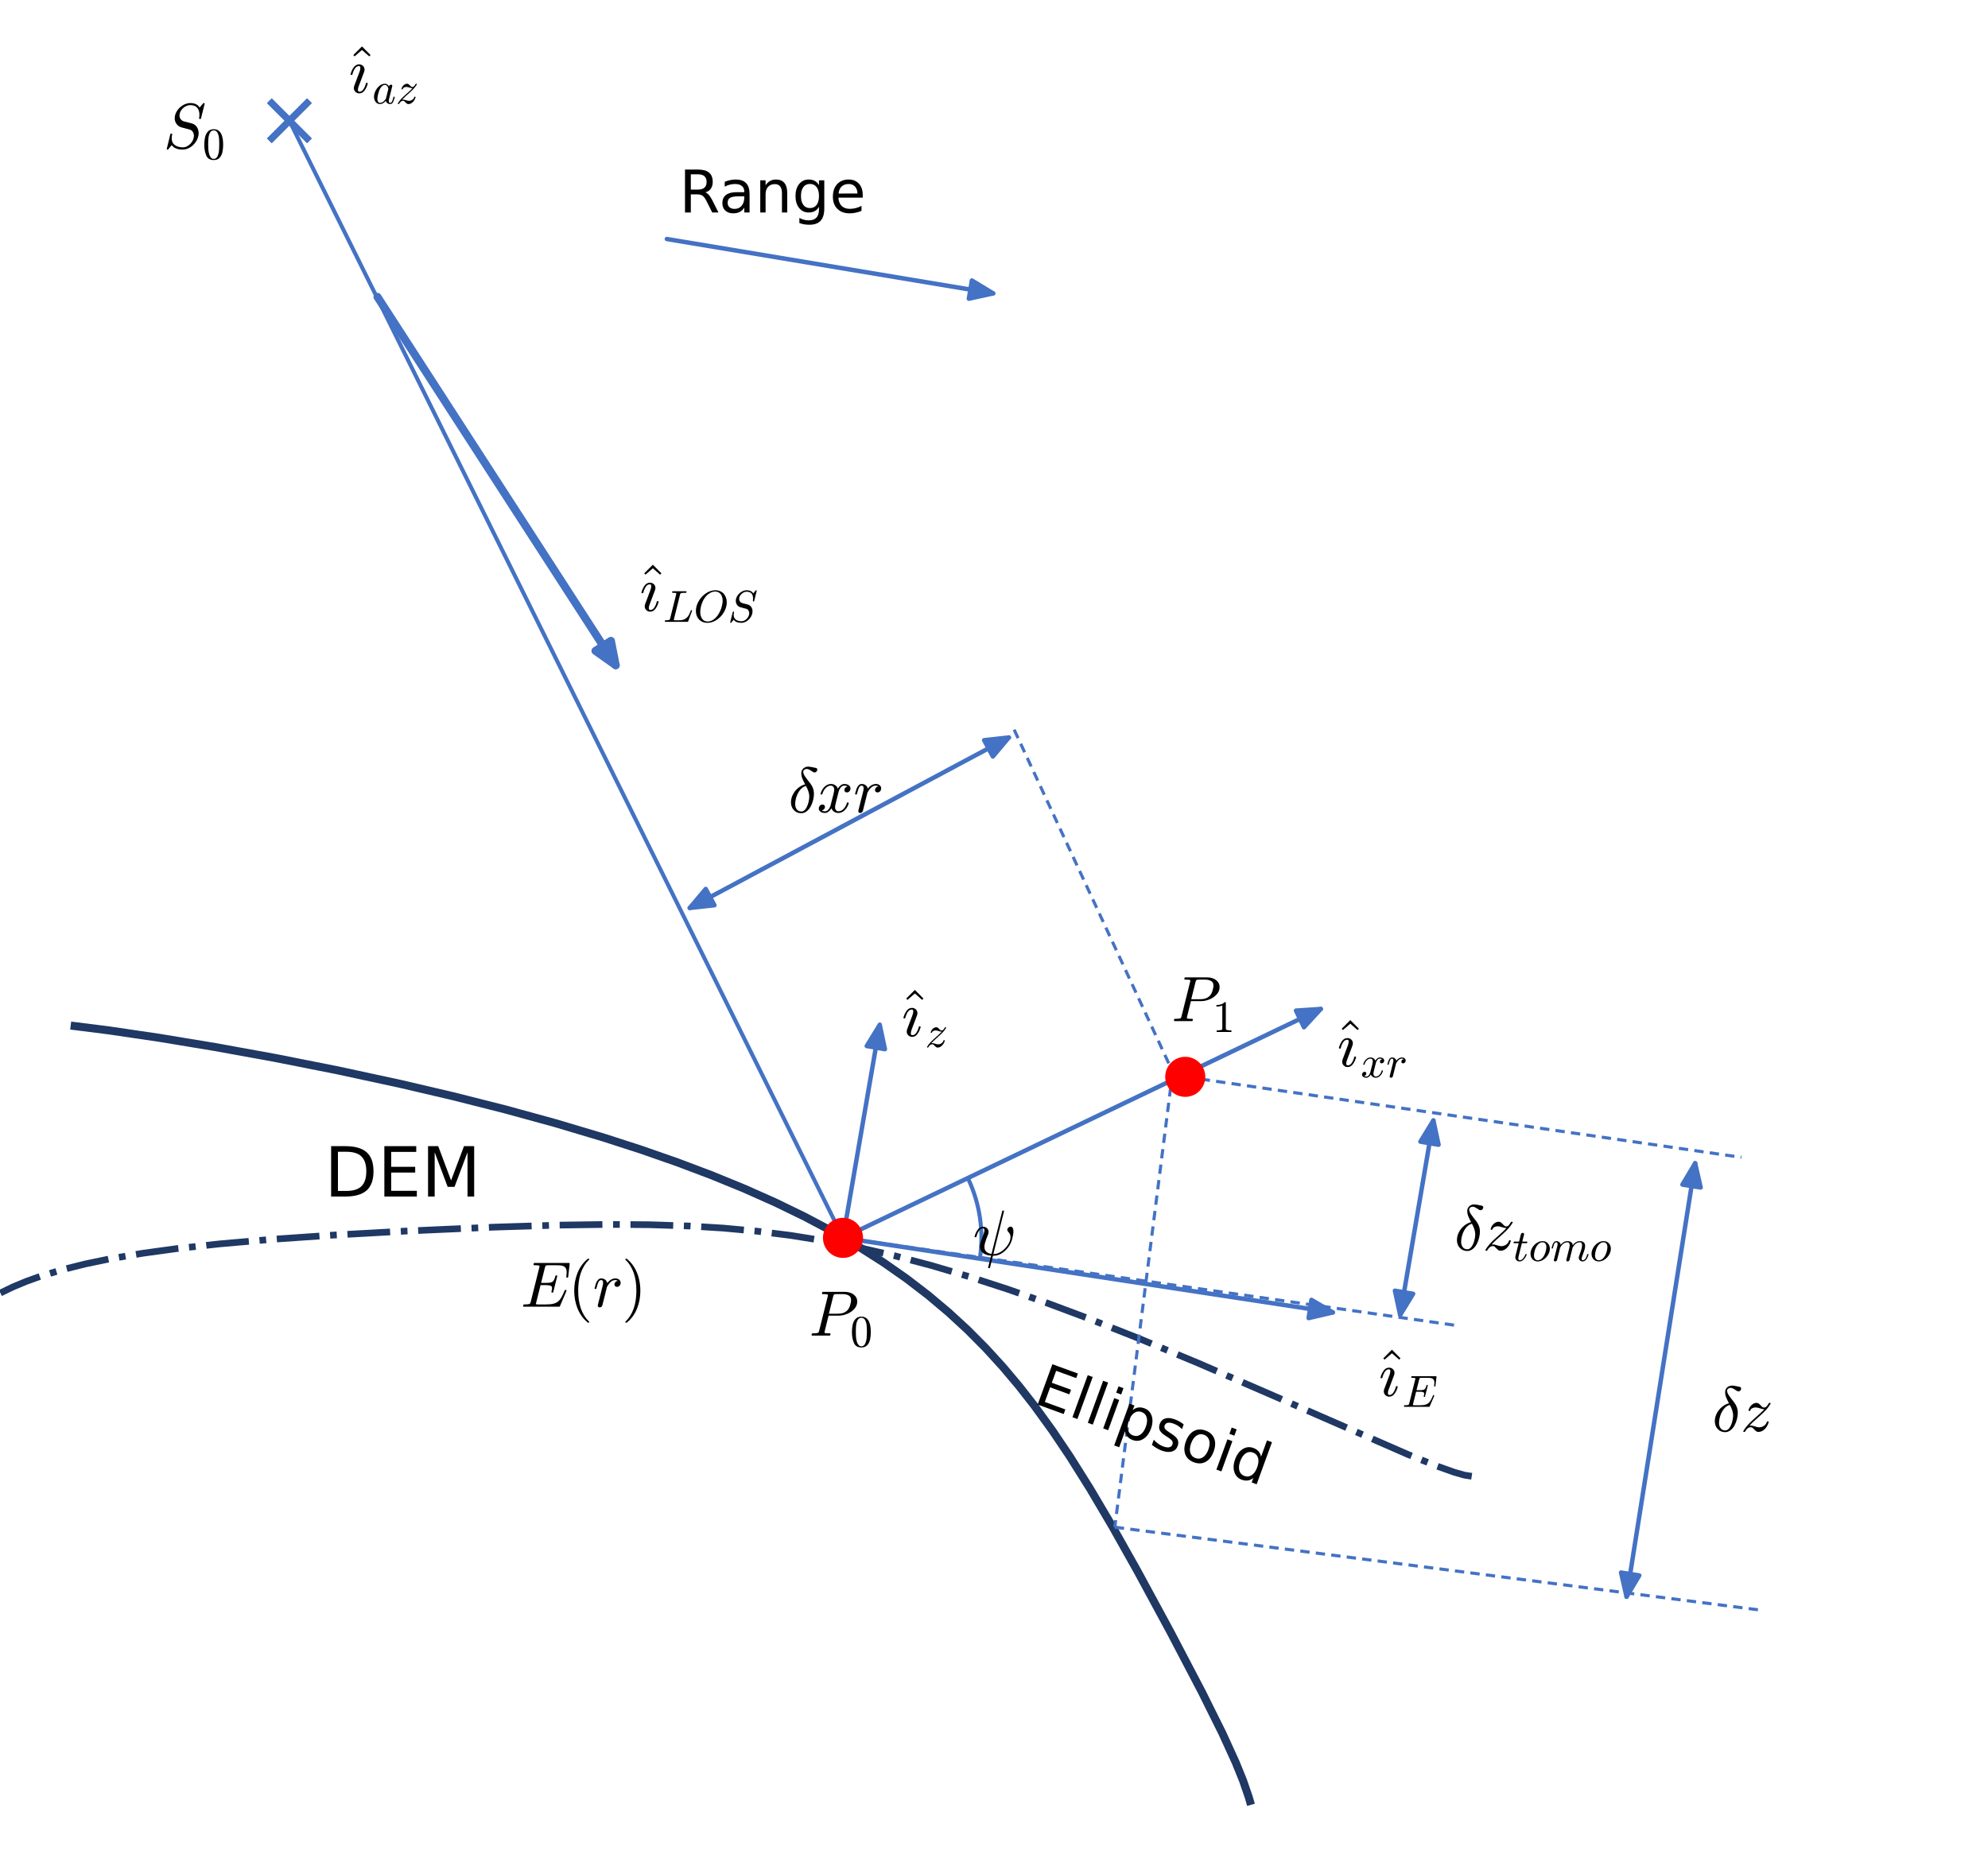
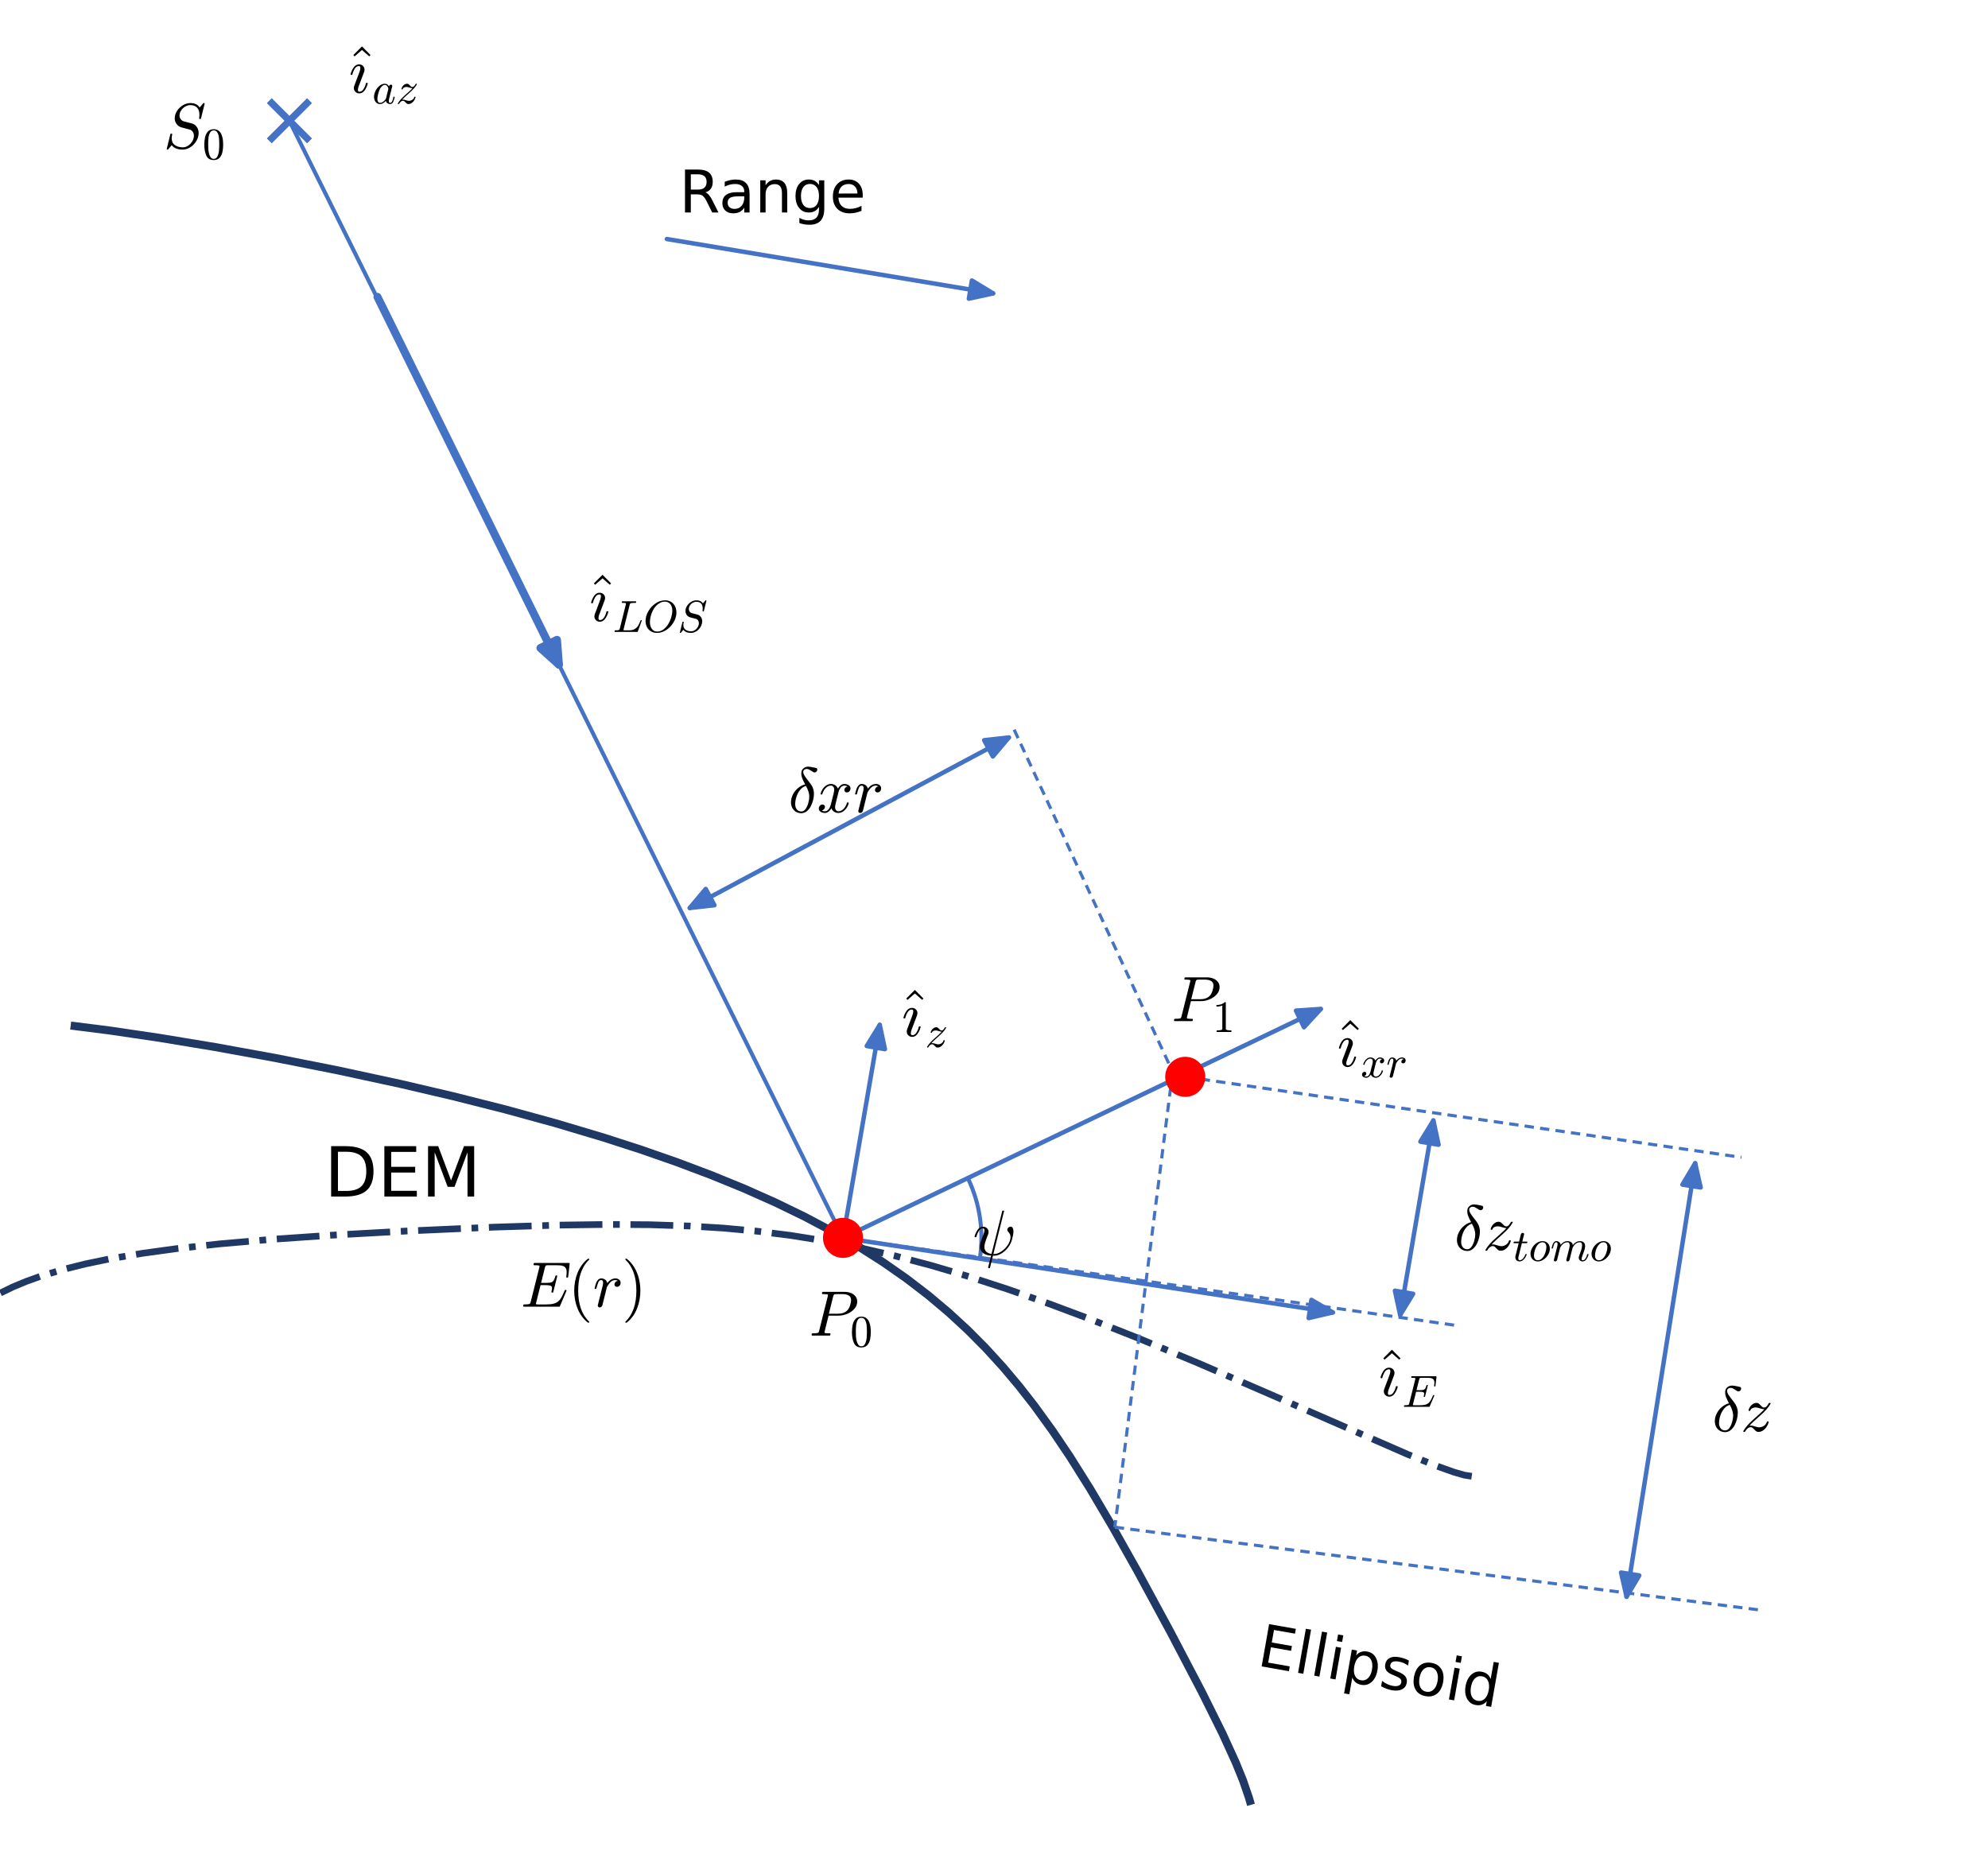
<svg xmlns="http://www.w3.org/2000/svg" xmlns:xlink="http://www.w3.org/1999/xlink" width="446.4pt" height="418.147pt" viewBox="0 0 446.4 418.147" version="1.1">
  <defs>
    <style type="text/css">*{stroke-linejoin: round; stroke-linecap: butt}</style>
  </defs>
  <g id="figure_1">
    <g id="patch_1">
      <path d="M 0 418.147  L 446.4 418.147  L 446.4 0  L 0 0  L 0 418.147  z " style="fill: none" />
    </g>
    <g id="axes_1">
      <g id="patch_2">
        <path d="M 217.417 264.778  C 218.722 267.553 219.61 270.506 220.051 273.54  C 220.493 276.575 220.482 279.658 220.02 282.69  " clip-path="url(#p3ef56b2371)" style="fill: none; stroke: #4472c4; stroke-width: 0.9; stroke-linejoin: miter" />
      </g>
      <g id="line2d_1">
        <path d="M 16.762 230.443  L 24.607 231.436  L 35.749 233.08  L 48.284 235.153  L 61.754 237.601  L 75.764 240.378  L 89.976 243.448  L 101.77 246.209  L 113.373 249.143  L 124.672 252.241  L 135.576 255.496  L 143.966 258.211  L 152.031 261.025  L 159.748 263.936  L 167.105 266.947  L 174.092 270.057  L 180.707 273.269  L 186.954 276.584  L 192.838 280.004  L 198.371 283.53  L 203.568 287.166  L 208.446 290.911  L 213.026 294.768  L 217.33 298.736  L 221.381 302.816  L 225.204 307.007  L 228.825 311.307  L 232.268 315.713  L 236.361 321.364  L 240.262 327.166  L 244.747 334.305  L 249.788 342.841  L 255.379 352.785  L 262.838 366.558  L 269.895 380.038  L 274.51 389.327  L 277.473 395.824  L 279.109 399.856  L 280.396 403.598  L 280.654 404.483  L 280.654 404.483  " clip-path="url(#p3ef56b2371)" style="fill: none; stroke: #1f3864; stroke-width: 1.8; stroke-linecap: square" />
      </g>
      <g id="line2d_2">
        <path d="M 0.091 290.397  L 2.889 289.039  L 5.862 287.802  L 8.99 286.676  L 13.936 285.175  L 19.139 283.874  L 24.55 282.749  L 32.011 281.479  L 39.667 280.428  L 49.385 279.357  L 61.091 278.339  L 74.584 277.407  L 91.374 276.472  L 110.757 275.611  L 125.654 275.147  L 136.723 274.995  L 145.936 275.062  L 154.983 275.36  L 162.46 275.823  L 169.939 276.511  L 177.474 277.453  L 185.117 278.674  L 192.916 280.198  L 200.911 282.041  L 209.134 284.214  L 217.606 286.723  L 226.335 289.562  L 235.314 292.717  L 244.519 296.163  L 255.801 300.631  L 269.139 306.182  L 286.134 313.547  L 316.131 326.651  L 322.44 329.188  L 326.487 330.632  L 328.823 331.3  L 330.471 331.554  L 330.471 331.554  " clip-path="url(#p3ef56b2371)" style="fill: none; stroke-dasharray: 9.6,2.4,1.5,2.4; stroke-dashoffset: 0; stroke: #1f3864; stroke-width: 1.5" />
      </g>
      <g id="line2d_3">
        <path d="M 64.982 27.123  L 189.296 278.011  " clip-path="url(#p3ef56b2371)" style="fill: none; stroke: #4472c4; stroke-width: 0.9; stroke-linecap: square" />
      </g>
      <g id="line2d_4">
        <path d="M 64.982 27.123  L 64.982 27.123  " clip-path="url(#p3ef56b2371)" style="fill: none; stroke: #4472c4; stroke-width: 1.5; stroke-linecap: square" />
        <defs>
          <path id="mf717cde53f" d="M -4.5 4.5  L 4.5 -4.5  M -4.5 -4.5  L 4.5 4.5  " style="stroke: #4472c4; stroke-width: 1.5" />
        </defs>
        <g clip-path="url(#p3ef56b2371)">
          <use xlink:href="#mf717cde53f" x="64.982" y="27.123" style="fill: #4472c4; stroke: #4472c4; stroke-width: 1.5" />
          <use xlink:href="#mf717cde53f" x="64.982" y="27.123" style="fill: #4472c4; stroke: #4472c4; stroke-width: 1.5" />
        </g>
      </g>
      <g id="line2d_5">
        <path d="M 227.721 163.868  L 263.319 240.717  " clip-path="url(#p3ef56b2371)" style="fill: none; stroke-dasharray: 2.1,1.4; stroke-dashoffset: 0; stroke: #4472c4; stroke-width: 0.7" />
      </g>
      <g id="line2d_6">
        <path d="M 263.319 240.717  L 250.323 342.993  " clip-path="url(#p3ef56b2371)" style="fill: none; stroke-dasharray: 2.1,1.4; stroke-dashoffset: 0; stroke: #4472c4; stroke-width: 0.7" />
      </g>
      <g id="line2d_7">
        <path d="M 266.145 241.847  L 391.024 259.929  " clip-path="url(#p3ef56b2371)" style="fill: none; stroke-dasharray: 2.1,1.4; stroke-dashoffset: 0; stroke: #4472c4; stroke-width: 0.7" />
      </g>
      <g id="line2d_8">
        <path d="M 189.296 278.011  L 327.737 297.788  " clip-path="url(#p3ef56b2371)" style="fill: none; stroke-dasharray: 2.1,1.4; stroke-dashoffset: 0; stroke: #4472c4; stroke-width: 0.7" />
      </g>
      <g id="line2d_9">
        <path d="M 250.323 342.993  L 395.544 361.641  " clip-path="url(#p3ef56b2371)" style="fill: none; stroke-dasharray: 2.1,1.4; stroke-dashoffset: 0; stroke: #4472c4; stroke-width: 0.7" />
      </g>
      <g id="patch_3">
-         <path d="M 84.759 66.677  Q 112.165 109.057 138.255 149.402  " style="fill: none; stroke: #4472c4; stroke-width: 1.8; stroke-linecap: round" />
-         <path d="M 137.183 143.932  L 138.255 149.402  L 133.706 146.181  z " style="fill: #4472c4; stroke: #4472c4; stroke-width: 1.8; stroke-linecap: round" />
+         <path d="M 84.759 66.677  Q 105.667 109.057 125.502 149.264  " style="fill: none; stroke: #4472c4; stroke-width: 1.8; stroke-linecap: round" />
+         <path d="M 125.069 143.707  L 125.502 149.264  L 121.356 145.539  z " style="fill: #4472c4; stroke: #4472c4; stroke-width: 1.8; stroke-linecap: round" />
      </g>
      <g id="patch_4">
        <path d="M 189.296 278.011  Q 193.534 253.431 197.543 230.177  " style="fill: none; stroke: #4472c4; stroke-linecap: round" />
        <path d="M 194.624 234.925  L 197.543 230.177  L 198.704 235.629  z " style="fill: #4472c4; stroke: #4472c4; stroke-linecap: round" />
      </g>
      <g id="patch_5">
        <path d="M 189.296 278.011  Q 243.542 252.018 296.574 226.607  " style="fill: none; stroke: #4472c4; stroke-linecap: round" />
        <path d="M 291.013 226.977  L 296.574 226.607  L 292.802 230.71  z " style="fill: #4472c4; stroke: #4472c4; stroke-linecap: round" />
      </g>
      <g id="patch_6">
        <path d="M 189.296 278.011  Q 244.955 286.487 299.283 294.76  " style="fill: none; stroke: #4472c4; stroke-linecap: round" />
        <path d="M 294.478 291.935  L 299.283 294.76  L 293.855 296.028  z " style="fill: #4472c4; stroke: #4472c4; stroke-linecap: round" />
      </g>
      <g id="patch_7">
        <path d="M 149.742 53.681  Q 187.036 59.897 223.002 65.891  " style="fill: none; stroke: #4472c4; stroke-linecap: round" />
        <path d="M 218.238 62.998  L 223.002 65.891  L 217.557 67.082  z " style="fill: #4472c4; stroke: #4472c4; stroke-linecap: round" />
      </g>
      <g id="patch_8">
        <path d="M 154.885 203.918  Q 190.709 184.776 226.533 165.633  " style="fill: none; stroke: #4472c4; stroke-linecap: round" />
        <path d="M 160.424 203.305  L 154.885 203.918  L 158.473 199.654  z " style="fill: #4472c4; stroke: #4472c4; stroke-linecap: round" />
        <path d="M 220.993 166.246  L 226.533 165.633  L 222.944 169.898  z " style="fill: #4472c4; stroke: #4472c4; stroke-linecap: round" />
      </g>
      <g id="patch_9">
        <path d="M 321.86 251.65  Q 318.131 273.491 314.402 295.331  " style="fill: none; stroke: #4472c4; stroke-linecap: round" />
        <path d="M 318.948 256.403  L 321.86 251.65  L 323.029 257.1  z " style="fill: #4472c4; stroke: #4472c4; stroke-linecap: round" />
        <path d="M 317.313 290.578  L 314.402 295.331  L 313.232 289.882  z " style="fill: #4472c4; stroke: #4472c4; stroke-linecap: round" />
      </g>
      <g id="patch_10">
        <path d="M 380.642 261.259  Q 372.942 309.937 365.241 358.616  " style="fill: none; stroke: #4472c4; stroke-linecap: round" />
        <path d="M 377.789 266.047  L 380.642 261.259  L 381.878 266.694  z " style="fill: #4472c4; stroke: #4472c4; stroke-linecap: round" />
        <path d="M 368.094 353.828  L 365.241 358.616  L 364.005 353.181  z " style="fill: #4472c4; stroke: #4472c4; stroke-linecap: round" />
      </g>
      <g id="text_1">
        <g transform="translate(36.67181 33.34989) scale(0.14375 -0.14375)">
          <defs>
            <path id="Cmmi10-53" d="M 391 -141  Q 372 -141 356 -119  Q 341 -97 341 -78  L 709 1416  Q 722 1453 763 1453  L 838 1453  Q 863 1453 877 1434  Q 891 1416 891 1388  Q 838 1169 838 997  Q 838 534 1156 309  Q 1475 84 1959 84  Q 2169 84 2372 187  Q 2575 291 2726 456  Q 2878 622 2968 826  Q 3059 1031 3059 1241  Q 3059 1466 2940 1642  Q 2822 1819 2613 1869  L 1831 2075  Q 1516 2159 1328 2414  Q 1141 2669 1141 2988  Q 1141 3372 1369 3728  Q 1597 4084 1964 4298  Q 2331 4513 2713 4513  Q 3006 4513 3251 4405  Q 3497 4297 3628 4063  L 3994 4494  Q 4031 4513 4038 4513  L 4078 4513  Q 4103 4513 4118 4491  Q 4134 4469 4134 4447  L 3763 2963  Q 3753 2919 3713 2919  L 3634 2919  Q 3578 2919 3578 2988  Q 3609 3191 3609 3341  Q 3609 3638 3507 3858  Q 3406 4078 3201 4192  Q 2997 4306 2694 4306  Q 2438 4306 2184 4159  Q 1931 4013 1775 3769  Q 1619 3525 1619 3263  Q 1619 3056 1739 2897  Q 1859 2738 2059 2681  L 2841 2478  Q 3053 2422 3211 2280  Q 3369 2138 3450 1942  Q 3531 1747 3531 1516  Q 3531 1213 3403 917  Q 3275 622 3045 378  Q 2816 134 2525 -3  Q 2234 -141 1931 -141  Q 1169 -141 838 306  L 481 -122  Q 444 -141 434 -141  L 391 -141  z " transform="scale(0.015625)" />
            <path id="Cmr10-30" d="M 1600 -141  Q 816 -141 533 504  Q 250 1150 250 2041  Q 250 2597 351 3087  Q 453 3578 754 3920  Q 1056 4263 1600 4263  Q 2022 4263 2290 4056  Q 2559 3850 2700 3523  Q 2841 3197 2892 2823  Q 2944 2450 2944 2041  Q 2944 1491 2842 1011  Q 2741 531 2444 195  Q 2147 -141 1600 -141  z M 1600 25  Q 1956 25 2131 390  Q 2306 756 2347 1200  Q 2388 1644 2388 2144  Q 2388 2625 2347 3031  Q 2306 3438 2132 3767  Q 1959 4097 1600 4097  Q 1238 4097 1063 3765  Q 888 3434 847 3029  Q 806 2625 806 2144  Q 806 1788 823 1472  Q 841 1156 916 820  Q 991 484 1158 254  Q 1325 25 1600 25  z " transform="scale(0.015625)" />
          </defs>
          <use xlink:href="#Cmmi10-53" transform="translate(0 0.484375)" />
          <use xlink:href="#Cmr10-30" transform="translate(61.2793 -16.52188) scale(0.7)" />
        </g>
      </g>
      <g id="text_2">
        <g transform="translate(78.33281 20.9185) scale(0.14375 -0.14375)">
          <defs>
            <path id="Cmr10-5e" d="M 863 3444  L 738 3578  L 1600 4441  L 2456 3578  L 2328 3444  L 1600 4084  L 863 3444  z " transform="scale(0.015625)" />
            <path id="Cmmi10-7b" d="M 500 459  Q 500 578 550 709  L 1069 2088  Q 1153 2322 1153 2472  Q 1153 2663 1013 2663  Q 759 2663 595 2402  Q 431 2141 353 1819  Q 341 1778 300 1778  L 225 1778  Q 172 1778 172 1838  L 172 1856  Q 275 2238 487 2533  Q 700 2828 1025 2828  Q 1253 2828 1411 2678  Q 1569 2528 1569 2297  Q 1569 2178 1516 2047  L 997 672  Q 909 459 909 288  Q 909 97 1056 97  Q 1306 97 1473 364  Q 1641 631 1709 941  Q 1722 978 1759 978  L 1838 978  Q 1863 978 1878 961  Q 1894 944 1894 922  Q 1894 916 1888 903  Q 1800 541 1583 234  Q 1366 -72 1044 -72  Q 819 -72 659 83  Q 500 238 500 459  z " transform="scale(0.015625)" />
            <path id="Cmmi10-61" d="M 1113 -72  Q 709 -72 476 233  Q 244 538 244 953  Q 244 1363 456 1803  Q 669 2244 1030 2536  Q 1391 2828 1806 2828  Q 1997 2828 2147 2725  Q 2297 2622 2381 2444  Q 2453 2700 2663 2700  Q 2744 2700 2798 2651  Q 2853 2603 2853 2522  Q 2853 2503 2851 2493  Q 2850 2484 2847 2472  L 2400 684  Q 2356 494 2356 372  Q 2356 97 2541 97  Q 2741 97 2845 351  Q 2950 606 3022 941  Q 3034 978 3072 978  L 3150 978  Q 3175 978 3190 956  Q 3206 934 3206 916  Q 3094 469 2961 198  Q 2828 -72 2528 -72  Q 2313 -72 2147 54  Q 1981 181 1941 391  Q 1528 -72 1113 -72  z M 1119 97  Q 1350 97 1567 270  Q 1784 444 1941 678  Q 1947 684 1947 697  L 2291 2088  L 2297 2106  Q 2259 2334 2132 2498  Q 2006 2663 1791 2663  Q 1575 2663 1389 2486  Q 1203 2309 1075 2069  Q 950 1813 836 1366  Q 722 919 722 672  Q 722 450 817 273  Q 913 97 1119 97  z " transform="scale(0.015625)" />
            <path id="Cmmi10-7a" d="M 313 -72  Q 263 -72 263 -13  Q 263 19 275 31  Q 447 328 689 598  Q 931 869 1239 1145  Q 1547 1422 1858 1700  Q 2169 1978 2363 2194  L 2338 2194  Q 2197 2194 1925 2284  Q 1653 2375 1497 2375  Q 1328 2375 1168 2301  Q 1009 2228 966 2075  Q 956 2028 916 2028  L 838 2028  Q 788 2028 788 2094  L 788 2113  Q 838 2300 952 2462  Q 1066 2625 1233 2726  Q 1400 2828 1581 2828  Q 1709 2828 1793 2770  Q 1878 2713 1990 2591  Q 2103 2469 2173 2416  Q 2244 2363 2350 2363  Q 2491 2363 2602 2491  Q 2713 2619 2822 2809  Q 2841 2828 2869 2828  L 2944 2828  Q 2966 2828 2980 2812  Q 2994 2797 2994 2772  Q 2994 2750 2981 2731  Q 2809 2434 2579 2176  Q 2350 1919 1979 1586  Q 1609 1253 1354 1023  Q 1100 794 878 550  Q 928 563 1013 563  Q 1169 563 1439 473  Q 1709 384 1856 384  Q 2016 384 2178 453  Q 2341 522 2459 647  Q 2578 772 2619 934  Q 2634 978 2669 978  L 2747 978  Q 2772 978 2787 958  Q 2803 938 2803 916  Q 2803 909 2797 897  Q 2738 653 2591 433  Q 2444 213 2230 70  Q 2016 -72 1772 -72  Q 1650 -72 1565 -15  Q 1481 41 1367 164  Q 1253 288 1181 342  Q 1109 397 1006 397  Q 688 397 434 -50  Q 413 -72 391 -72  L 313 -72  z " transform="scale(0.015625)" />
          </defs>
          <use xlink:href="#Cmr10-5e" transform="translate(-4.486816 3.609375)" />
          <use xlink:href="#Cmmi10-7b" transform="translate(0 0.734375)" />
          <use xlink:href="#Cmmi10-61" transform="translate(36.64187 -16.27188) scale(0.7)" />
          <use xlink:href="#Cmmi10-7a" transform="translate(73.59012 -16.27188) scale(0.7)" />
        </g>
      </g>
      <g id="text_3">
-         <g transform="translate(143.647 137.3215) scale(0.14375 -0.14375)">
+         <g transform="translate(132.3457 139.5818) scale(0.14375 -0.14375)">
          <defs>
            <path id="Cmmi10-4c" d="M 300 0  Q 238 0 238 84  Q 241 100 250 139  Q 259 178 276 201  Q 294 225 319 225  Q 709 225 863 269  Q 947 297 984 441  L 1863 3956  Q 1875 4019 1875 4044  Q 1875 4113 1797 4122  Q 1678 4147 1338 4147  Q 1275 4147 1275 4231  Q 1297 4313 1309 4342  Q 1322 4372 1381 4372  L 3272 4372  Q 3328 4372 3328 4288  Q 3319 4222 3306 4184  Q 3294 4147 3244 4147  Q 2772 4147 2613 4116  Q 2456 4088 2419 3928  L 1544 416  Q 1516 338 1516 275  Q 1516 225 1734 225  L 2328 225  Q 2831 225 3143 425  Q 3456 625 3606 876  Q 3756 1128 3857 1398  Q 3959 1669 4006 1678  L 4063 1678  Q 4128 1678 4128 1594  L 3559 44  Q 3550 0 3500 0  L 300 0  z " transform="scale(0.015625)" />
            <path id="Cmmi10-4f" d="M 1947 -141  Q 1466 -141 1094 79  Q 722 300 520 692  Q 319 1084 319 1563  Q 319 2259 714 2950  Q 1109 3641 1756 4077  Q 2403 4513 3109 4513  Q 3475 4513 3778 4381  Q 4081 4250 4290 4017  Q 4500 3784 4614 3471  Q 4728 3159 4728 2791  Q 4728 2263 4503 1739  Q 4278 1216 3879 786  Q 3481 356 2984 107  Q 2488 -141 1947 -141  z M 1997 50  Q 2463 50 2866 345  Q 3269 641 3553 1108  Q 3838 1575 3989 2089  Q 4141 2603 4141 3047  Q 4141 3394 4022 3683  Q 3903 3972 3656 4148  Q 3409 4325 3066 4325  Q 2728 4325 2409 4162  Q 2091 4000 1831 3731  Q 1566 3459 1359 3057  Q 1153 2656 1047 2214  Q 941 1772 941 1381  Q 941 838 1208 444  Q 1475 50 1997 50  z " transform="scale(0.015625)" />
          </defs>
          <use xlink:href="#Cmr10-5e" transform="translate(-4.486816 3.609375)" />
          <use xlink:href="#Cmmi10-7b" transform="translate(0 0.734375)" />
          <use xlink:href="#Cmmi10-4c" transform="translate(36.64187 -16.27188) scale(0.7)" />
          <use xlink:href="#Cmmi10-4f" transform="translate(84.25418 -16.27188) scale(0.7)" />
          <use xlink:href="#Cmmi10-53" transform="translate(137.6087 -16.27188) scale(0.7)" />
        </g>
      </g>
      <g id="text_4">
        <g transform="translate(202.4808 232.8172) scale(0.14375 -0.14375)">
          <use xlink:href="#Cmr10-5e" transform="translate(-4.486816 3.609375)" />
          <use xlink:href="#Cmmi10-7b" transform="translate(0 0.734375)" />
          <use xlink:href="#Cmmi10-7a" transform="translate(36.64187 -16.27188) scale(0.7)" />
        </g>
      </g>
      <g id="text_5">
        <g transform="translate(300.2589 239.598) scale(0.14375 -0.14375)">
          <defs>
            <path id="Cmmi10-78" d="M 500 184  Q 613 97 819 97  Q 1019 97 1172 289  Q 1325 481 1381 709  L 1672 1844  Q 1741 2153 1741 2266  Q 1741 2425 1652 2544  Q 1563 2663 1403 2663  Q 1200 2663 1022 2536  Q 844 2409 722 2214  Q 600 2019 550 1819  Q 538 1778 500 1778  L 422 1778  Q 372 1778 372 1838  L 372 1856  Q 434 2094 584 2320  Q 734 2547 951 2687  Q 1169 2828 1416 2828  Q 1650 2828 1839 2703  Q 2028 2578 2106 2363  Q 2216 2559 2386 2693  Q 2556 2828 2759 2828  Q 2897 2828 3040 2779  Q 3184 2731 3275 2631  Q 3366 2531 3366 2381  Q 3366 2219 3261 2101  Q 3156 1984 2994 1984  Q 2891 1984 2822 2050  Q 2753 2116 2753 2216  Q 2753 2350 2845 2451  Q 2938 2553 3066 2572  Q 2950 2663 2747 2663  Q 2541 2663 2389 2472  Q 2238 2281 2175 2047  L 1894 916  Q 1825 659 1825 494  Q 1825 331 1917 214  Q 2009 97 2163 97  Q 2463 97 2698 361  Q 2934 625 3009 941  Q 3022 978 3059 978  L 3138 978  Q 3163 978 3178 961  Q 3194 944 3194 922  Q 3194 916 3188 903  Q 3097 522 2806 225  Q 2516 -72 2150 -72  Q 1916 -72 1727 54  Q 1538 181 1459 397  Q 1359 209 1182 68  Q 1006 -72 806 -72  Q 669 -72 523 -23  Q 378 25 287 125  Q 197 225 197 378  Q 197 528 301 651  Q 406 775 563 775  Q 669 775 741 711  Q 813 647 813 544  Q 813 409 723 309  Q 634 209 500 184  z " transform="scale(0.015625)" />
            <path id="Cmmi10-72" d="M 494 109  Q 494 147 500 166  L 978 2075  Q 1025 2253 1025 2388  Q 1025 2663 838 2663  Q 638 2663 541 2423  Q 444 2184 353 1819  Q 353 1800 334 1789  Q 316 1778 300 1778  L 225 1778  Q 203 1778 187 1801  Q 172 1825 172 1844  Q 241 2122 305 2315  Q 369 2509 505 2668  Q 641 2828 844 2828  Q 1066 2828 1233 2700  Q 1400 2572 1441 2363  Q 1603 2575 1811 2701  Q 2019 2828 2266 2828  Q 2469 2828 2623 2709  Q 2778 2591 2778 2388  Q 2778 2225 2676 2104  Q 2575 1984 2406 1984  Q 2303 1984 2233 2048  Q 2163 2113 2163 2216  Q 2163 2356 2266 2467  Q 2369 2578 2503 2578  Q 2400 2663 2253 2663  Q 1978 2663 1775 2467  Q 1572 2272 1409 1972  L 953 141  Q 931 53 854 -9  Q 778 -72 684 -72  Q 606 -72 550 -22  Q 494 28 494 109  z " transform="scale(0.015625)" />
          </defs>
          <use xlink:href="#Cmr10-5e" transform="translate(-4.486816 3.609375)" />
          <use xlink:href="#Cmmi10-7b" transform="translate(0 0.734375)" />
          <use xlink:href="#Cmmi10-78" transform="translate(36.64187 -16.27188) scale(0.7)" />
          <use xlink:href="#Cmmi10-72" transform="translate(76.59793 -16.27188) scale(0.7)" />
        </g>
      </g>
      <g id="text_6">
        <g transform="translate(309.6073 313.6213) scale(0.14375 -0.14375)">
          <defs>
            <path id="Cmmi10-45" d="M 300 0  Q 238 0 238 84  Q 241 100 250 139  Q 259 178 276 201  Q 294 225 319 225  Q 709 225 863 269  Q 947 297 984 441  L 1863 3956  Q 1875 4019 1875 4044  Q 1875 4113 1797 4122  Q 1678 4147 1338 4147  Q 1275 4147 1275 4231  Q 1278 4247 1287 4286  Q 1297 4325 1314 4348  Q 1331 4372 1356 4372  L 4825 4372  Q 4891 4372 4891 4288  L 4738 2963  Q 4738 2947 4714 2926  Q 4691 2906 4672 2906  L 4616 2906  Q 4550 2906 4550 2988  Q 4588 3300 4588 3450  Q 4588 3706 4500 3848  Q 4413 3991 4267 4053  Q 4122 4116 3945 4131  Q 3769 4147 3481 4147  L 2753 4147  Q 2578 4147 2522 4117  Q 2466 4088 2419 3928  L 2034 2381  L 2534 2381  Q 2859 2381 3025 2426  Q 3191 2472 3287 2615  Q 3384 2759 3463 3072  Q 3469 3094 3486 3111  Q 3503 3128 3525 3128  L 3584 3128  Q 3647 3128 3647 3047  L 3250 1466  Q 3238 1409 3188 1409  L 3128 1409  Q 3066 1409 3066 1491  Q 3128 1747 3128 1869  Q 3128 2056 2959 2106  Q 2791 2156 2509 2156  L 1978 2156  L 1544 416  Q 1516 338 1516 275  Q 1516 225 1734 225  L 2509 225  Q 2972 225 3259 297  Q 3547 369 3736 526  Q 3925 684 4062 928  Q 4200 1172 4397 1638  Q 4409 1678 4453 1678  L 4513 1678  Q 4538 1678 4556 1656  Q 4575 1634 4575 1606  Q 4575 1594 4569 1581  L 3909 38  Q 3897 0 3859 0  L 300 0  z " transform="scale(0.015625)" />
          </defs>
          <use xlink:href="#Cmr10-5e" transform="translate(-4.486816 3.609375)" />
          <use xlink:href="#Cmmi10-7b" transform="translate(0 0.734375)" />
          <use xlink:href="#Cmmi10-45" transform="translate(36.64187 -16.27188) scale(0.7)" />
        </g>
      </g>
      <g id="text_7">
        <g transform="translate(152.519 47.72421) scale(0.13225 -0.13225)">
          <defs>
            <path id="DejaVuSans-52" d="M 2841 2188  Q 3044 2119 3236 1894  Q 3428 1669 3622 1275  L 4263 0  L 3584 0  L 2988 1197  Q 2756 1666 2539 1819  Q 2322 1972 1947 1972  L 1259 1972  L 1259 0  L 628 0  L 628 4666  L 2053 4666  Q 2853 4666 3247 4331  Q 3641 3997 3641 3322  Q 3641 2881 3436 2590  Q 3231 2300 2841 2188  z M 1259 4147  L 1259 2491  L 2053 2491  Q 2509 2491 2742 2702  Q 2975 2913 2975 3322  Q 2975 3731 2742 3939  Q 2509 4147 2053 4147  L 1259 4147  z " transform="scale(0.015625)" />
            <path id="DejaVuSans-61" d="M 2194 1759  Q 1497 1759 1228 1600  Q 959 1441 959 1056  Q 959 750 1161 570  Q 1363 391 1709 391  Q 2188 391 2477 730  Q 2766 1069 2766 1631  L 2766 1759  L 2194 1759  z M 3341 1997  L 3341 0  L 2766 0  L 2766 531  Q 2569 213 2275 61  Q 1981 -91 1556 -91  Q 1019 -91 701 211  Q 384 513 384 1019  Q 384 1609 779 1909  Q 1175 2209 1959 2209  L 2766 2209  L 2766 2266  Q 2766 2663 2505 2880  Q 2244 3097 1772 3097  Q 1472 3097 1187 3025  Q 903 2953 641 2809  L 641 3341  Q 956 3463 1253 3523  Q 1550 3584 1831 3584  Q 2591 3584 2966 3190  Q 3341 2797 3341 1997  z " transform="scale(0.015625)" />
            <path id="DejaVuSans-6e" d="M 3513 2113  L 3513 0  L 2938 0  L 2938 2094  Q 2938 2591 2744 2837  Q 2550 3084 2163 3084  Q 1697 3084 1428 2787  Q 1159 2491 1159 1978  L 1159 0  L 581 0  L 581 3500  L 1159 3500  L 1159 2956  Q 1366 3272 1645 3428  Q 1925 3584 2291 3584  Q 2894 3584 3203 3211  Q 3513 2838 3513 2113  z " transform="scale(0.015625)" />
            <path id="DejaVuSans-67" d="M 2906 1791  Q 2906 2416 2648 2759  Q 2391 3103 1925 3103  Q 1463 3103 1205 2759  Q 947 2416 947 1791  Q 947 1169 1205 825  Q 1463 481 1925 481  Q 2391 481 2648 825  Q 2906 1169 2906 1791  z M 3481 434  Q 3481 -459 3084 -895  Q 2688 -1331 1869 -1331  Q 1566 -1331 1297 -1286  Q 1028 -1241 775 -1147  L 775 -588  Q 1028 -725 1275 -790  Q 1522 -856 1778 -856  Q 2344 -856 2625 -561  Q 2906 -266 2906 331  L 2906 616  Q 2728 306 2450 153  Q 2172 0 1784 0  Q 1141 0 747 490  Q 353 981 353 1791  Q 353 2603 747 3093  Q 1141 3584 1784 3584  Q 2172 3584 2450 3431  Q 2728 3278 2906 2969  L 2906 3500  L 3481 3500  L 3481 434  z " transform="scale(0.015625)" />
            <path id="DejaVuSans-65" d="M 3597 1894  L 3597 1613  L 953 1613  Q 991 1019 1311 708  Q 1631 397 2203 397  Q 2534 397 2845 478  Q 3156 559 3463 722  L 3463 178  Q 3153 47 2828 -22  Q 2503 -91 2169 -91  Q 1331 -91 842 396  Q 353 884 353 1716  Q 353 2575 817 3079  Q 1281 3584 2069 3584  Q 2775 3584 3186 3129  Q 3597 2675 3597 1894  z M 3022 2063  Q 3016 2534 2758 2815  Q 2500 3097 2075 3097  Q 1594 3097 1305 2825  Q 1016 2553 972 2059  L 3022 2063  z " transform="scale(0.015625)" />
          </defs>
          <use xlink:href="#DejaVuSans-52" />
          <use xlink:href="#DejaVuSans-61" transform="translate(67.23242 0)" />
          <use xlink:href="#DejaVuSans-6e" transform="translate(128.5117 0)" />
          <use xlink:href="#DejaVuSans-67" transform="translate(191.8906 0)" />
          <use xlink:href="#DejaVuSans-65" transform="translate(255.3672 0)" />
        </g>
      </g>
      <g id="text_8">
        <g transform="translate(177.0354 182.5266) scale(0.14375 -0.14375)">
          <defs>
            <path id="Cmmi10-b1" d="M 1281 -97  Q 1059 -97 868 -14  Q 678 69 536 225  Q 394 381 325 573  Q 256 766 256 991  Q 256 1391 445 1767  Q 634 2144 961 2419  Q 1288 2694 1672 2791  Q 1484 3138 1386 3389  Q 1288 3641 1288 3903  Q 1288 4097 1378 4245  Q 1469 4394 1628 4478  Q 1788 4563 1984 4563  Q 2175 4563 2741 4434  Q 2888 4400 2888 4263  Q 2888 4156 2809 4068  Q 2731 3981 2625 3981  Q 2547 3981 2484 4017  Q 2422 4053 2287 4143  Q 2153 4234 2047 4282  Q 1941 4331 1825 4331  Q 1694 4331 1589 4251  Q 1484 4172 1484 4044  Q 1484 3841 1664 3577  Q 1844 3313 2175 2900  Q 2553 2419 2553 1838  Q 2553 1550 2470 1215  Q 2388 881 2230 584  Q 2072 288 1826 95  Q 1581 -97 1281 -97  z M 1294 78  Q 1544 78 1723 337  Q 1903 597 1995 955  Q 2088 1313 2088 1556  Q 2088 2034 1753 2631  Q 1416 2538 1172 2238  Q 928 1938 803 1547  Q 678 1156 678 806  Q 678 500 837 289  Q 997 78 1294 78  z " transform="scale(0.015625)" />
          </defs>
          <use xlink:href="#Cmmi10-b1" transform="translate(0 0.703125)" />
          <use xlink:href="#Cmmi10-78" transform="translate(44.38477 0.703125)" />
          <use xlink:href="#Cmmi10-72" transform="translate(101.4648 0.703125)" />
        </g>
      </g>
      <g id="text_9">
        <g transform="translate(181.6775 300.0598) scale(0.14375 -0.14375)">
          <defs>
            <path id="Cmmi10-50" d="M 313 0  Q 250 0 250 84  Q 253 100 262 139  Q 272 178 289 201  Q 306 225 331 225  Q 722 225 878 269  Q 959 297 997 441  L 1875 3956  Q 1888 4019 1888 4044  Q 1888 4113 1813 4122  Q 1691 4147 1350 4147  Q 1288 4147 1288 4231  Q 1291 4247 1300 4286  Q 1309 4325 1326 4348  Q 1344 4372 1369 4372  L 3578 4372  Q 3881 4372 4165 4264  Q 4450 4156 4631 3934  Q 4813 3713 4813 3397  Q 4813 2991 4527 2672  Q 4241 2353 3814 2175  Q 3388 1997 2988 1997  L 1947 1997  L 1556 416  Q 1544 353 1544 325  Q 1544 300 1551 283  Q 1559 266 1573 261  Q 1588 256 1619 250  Q 1741 225 2081 225  Q 2144 225 2144 141  Q 2122 50 2109 25  Q 2097 0 2034 0  L 313 0  z M 1978 2188  L 2875 2188  Q 3497 2188 3822 2522  Q 3988 2688 4092 3000  Q 4197 3313 4197 3566  Q 4197 3881 3956 4014  Q 3716 4147 3359 4147  L 2747 4147  Q 2572 4147 2515 4117  Q 2459 4088 2413 3928  L 1978 2188  z " transform="scale(0.015625)" />
          </defs>
          <use xlink:href="#Cmmi10-50" transform="translate(0 0.6875)" />
          <use xlink:href="#Cmr10-30" transform="translate(64.20898 -16.31875) scale(0.7)" />
        </g>
      </g>
      <g id="text_10">
        <g transform="translate(263.0466 229.4269) scale(0.14375 -0.14375)">
          <defs>
            <path id="Cmr10-31" d="M 594 0  L 594 225  Q 1394 225 1394 428  L 1394 3788  Q 1063 3628 556 3628  L 556 3853  Q 1341 3853 1741 4263  L 1831 4263  Q 1853 4263 1873 4245  Q 1894 4228 1894 4206  L 1894 428  Q 1894 225 2694 225  L 2694 0  L 594 0  z " transform="scale(0.015625)" />
          </defs>
          <use xlink:href="#Cmmi10-50" transform="translate(0 0.6875)" />
          <use xlink:href="#Cmr10-31" transform="translate(64.20898 -16.31875) scale(0.7)" />
        </g>
      </g>
      <g id="text_11">
        <g transform="translate(218.4563 281.9485) scale(0.14375 -0.14375)">
          <defs>
            <path id="Cmmi10-c3" d="M 1522 -1247  L 1825 -56  Q 1547 -56 1286 48  Q 1025 153 864 356  Q 703 559 703 850  Q 703 1016 762 1228  Q 822 1441 889 1619  Q 956 1797 1069 2088  Q 1153 2322 1153 2472  Q 1153 2663 1013 2663  Q 759 2663 595 2402  Q 431 2141 353 1819  Q 341 1778 300 1778  L 225 1778  Q 172 1778 172 1838  L 172 1856  Q 275 2238 487 2533  Q 700 2828 1025 2828  Q 1253 2828 1411 2678  Q 1569 2528 1569 2297  Q 1569 2178 1516 2047  Q 1403 1756 1337 1584  Q 1272 1413 1212 1195  Q 1153 978 1153 806  Q 1153 494 1348 322  Q 1544 150 1863 109  L 2938 4403  Q 2950 4441 2988 4441  L 3066 4441  Q 3116 4441 3116 4378  L 2047 97  L 2119 97  Q 2388 97 2686 256  Q 2984 416 3229 675  Q 3475 934 3619 1232  Q 3763 1531 3763 1791  Q 3763 1984 3700 2092  Q 3638 2200 3538 2317  Q 3438 2434 3438 2503  Q 3438 2628 3541 2731  Q 3644 2834 3769 2834  Q 3922 2834 3989 2693  Q 4056 2553 4056 2375  Q 4056 2188 4018 2000  Q 3981 1813 3916 1556  Q 3769 972 3303 506  Q 3144 347 2951 214  Q 2759 81 2545 4  Q 2331 -72 2113 -72  L 2009 -72  L 1709 -1275  Q 1697 -1313 1656 -1313  L 1581 -1313  Q 1556 -1313 1539 -1292  Q 1522 -1272 1522 -1247  z " transform="scale(0.015625)" />
          </defs>
          <use xlink:href="#Cmmi10-c3" transform="translate(0 0.609375)" />
        </g>
      </g>
      <g id="text_12">
        <g transform="translate(72.83049 268.7335) scale(0.15525 -0.15525)">
          <defs>
            <path id="DejaVuSans-44" d="M 1259 4147  L 1259 519  L 2022 519  Q 2988 519 3436 956  Q 3884 1394 3884 2338  Q 3884 3275 3436 3711  Q 2988 4147 2022 4147  L 1259 4147  z M 628 4666  L 1925 4666  Q 3281 4666 3915 4102  Q 4550 3538 4550 2338  Q 4550 1131 3912 565  Q 3275 0 1925 0  L 628 0  L 628 4666  z " transform="scale(0.015625)" />
            <path id="DejaVuSans-45" d="M 628 4666  L 3578 4666  L 3578 4134  L 1259 4134  L 1259 2753  L 3481 2753  L 3481 2222  L 1259 2222  L 1259 531  L 3634 531  L 3634 0  L 628 0  L 628 4666  z " transform="scale(0.015625)" />
            <path id="DejaVuSans-4d" d="M 628 4666  L 1569 4666  L 2759 1491  L 3956 4666  L 4897 4666  L 4897 0  L 4281 0  L 4281 4097  L 3078 897  L 2444 897  L 1241 4097  L 1241 0  L 628 0  L 628 4666  z " transform="scale(0.015625)" />
          </defs>
          <use xlink:href="#DejaVuSans-44" />
          <use xlink:href="#DejaVuSans-45" transform="translate(77.00195 0)" />
          <use xlink:href="#DejaVuSans-4d" transform="translate(140.1855 0)" />
        </g>
      </g>
      <g id="text_13">
        <g transform="translate(116.9353 293.4712) scale(0.14375 -0.14375)">
          <defs>
            <path id="Cmr10-28" d="M 1984 -1588  Q 1628 -1306 1370 -942  Q 1113 -578 948 -165  Q 784 247 703 697  Q 622 1147 622 1600  Q 622 2059 703 2509  Q 784 2959 951 3375  Q 1119 3791 1378 4153  Q 1638 4516 1984 4788  Q 1984 4800 2016 4800  L 2075 4800  Q 2094 4800 2109 4783  Q 2125 4766 2125 4744  Q 2125 4716 2113 4703  Q 1800 4397 1592 4047  Q 1384 3697 1257 3301  Q 1131 2906 1075 2482  Q 1019 2059 1019 1600  Q 1019 -434 2106 -1491  Q 2125 -1509 2125 -1544  Q 2125 -1559 2108 -1579  Q 2091 -1600 2075 -1600  L 2016 -1600  Q 1984 -1600 1984 -1588  z " transform="scale(0.015625)" />
            <path id="Cmr10-29" d="M 416 -1600  Q 359 -1600 359 -1544  Q 359 -1516 372 -1503  Q 1466 -434 1466 1600  Q 1466 3634 384 4691  Q 359 4706 359 4744  Q 359 4766 376 4783  Q 394 4800 416 4800  L 475 4800  Q 494 4800 506 4788  Q 966 4425 1272 3906  Q 1578 3388 1720 2800  Q 1863 2213 1863 1600  Q 1863 1147 1786 708  Q 1709 269 1542 -157  Q 1375 -584 1119 -945  Q 863 -1306 506 -1588  Q 494 -1600 475 -1600  L 416 -1600  z " transform="scale(0.015625)" />
          </defs>
          <use xlink:href="#Cmmi10-45" />
          <use xlink:href="#Cmr10-28" transform="translate(73.7793 0)" />
          <use xlink:href="#Cmmi10-72" transform="translate(112.5977 0)" />
          <use xlink:href="#Cmr10-29" transform="translate(157.7148 0)" />
        </g>
      </g>
      <g id="text_14">
        <g transform="translate(326.5761 280.8476) scale(0.14375 -0.14375)">
          <defs>
            <path id="Cmmi10-74" d="M 397 519  Q 397 613 416 697  L 878 2534  L 206 2534  Q 141 2534 141 2619  Q 166 2759 225 2759  L 934 2759  L 1191 3803  Q 1216 3888 1291 3947  Q 1366 4006 1459 4006  Q 1541 4006 1595 3957  Q 1650 3909 1650 3828  Q 1650 3809 1648 3798  Q 1647 3788 1644 3775  L 1388 2759  L 2047 2759  Q 2113 2759 2113 2675  Q 2109 2659 2100 2621  Q 2091 2584 2075 2559  Q 2059 2534 2028 2534  L 1331 2534  L 872 684  Q 825 503 825 372  Q 825 97 1013 97  Q 1294 97 1511 361  Q 1728 625 1844 941  Q 1869 978 1894 978  L 1972 978  Q 1997 978 2012 961  Q 2028 944 2028 922  Q 2028 909 2022 903  Q 1881 516 1612 222  Q 1344 -72 997 -72  Q 744 -72 570 93  Q 397 259 397 519  z " transform="scale(0.015625)" />
            <path id="Cmmi10-6f" d="M 1288 -72  Q 984 -72 748 72  Q 513 216 384 459  Q 256 703 256 1013  Q 256 1447 498 1872  Q 741 2297 1142 2562  Q 1544 2828 1984 2828  Q 2222 2828 2408 2747  Q 2594 2666 2731 2519  Q 2869 2372 2942 2175  Q 3016 1978 3016 1747  Q 3016 1413 2875 1089  Q 2734 766 2489 502  Q 2244 238 1928 83  Q 1613 -72 1288 -72  z M 1300 97  Q 1584 97 1820 290  Q 2056 484 2207 779  Q 2359 1075 2440 1403  Q 2522 1731 2522 1997  Q 2522 2275 2383 2469  Q 2244 2663 1972 2663  Q 1597 2663 1315 2342  Q 1034 2022 892 1576  Q 750 1131 750 763  Q 750 484 892 290  Q 1034 97 1300 97  z " transform="scale(0.015625)" />
            <path id="Cmmi10-6d" d="M 494 109  Q 494 147 500 166  L 978 2075  Q 1025 2253 1025 2388  Q 1025 2663 838 2663  Q 638 2663 541 2423  Q 444 2184 353 1819  Q 353 1800 334 1789  Q 316 1778 300 1778  L 225 1778  Q 203 1778 187 1801  Q 172 1825 172 1844  Q 241 2122 305 2315  Q 369 2509 505 2668  Q 641 2828 844 2828  Q 1084 2828 1268 2676  Q 1453 2525 1453 2291  Q 1644 2541 1900 2684  Q 2156 2828 2444 2828  Q 2747 2828 2967 2673  Q 3188 2519 3188 2234  Q 3384 2513 3648 2670  Q 3913 2828 4225 2828  Q 4556 2828 4757 2648  Q 4959 2469 4959 2138  Q 4959 1875 4842 1503  Q 4725 1131 4550 672  Q 4459 450 4459 288  Q 4459 97 4609 97  Q 4859 97 5025 365  Q 5191 634 5259 941  Q 5278 978 5313 978  L 5388 978  Q 5413 978 5430 961  Q 5447 944 5447 922  Q 5447 916 5441 903  Q 5353 541 5136 234  Q 4919 -72 4594 -72  Q 4369 -72 4209 83  Q 4050 238 4050 459  Q 4050 572 4103 709  Q 4284 1191 4404 1569  Q 4525 1947 4525 2234  Q 4525 2413 4453 2538  Q 4381 2663 4213 2663  Q 3863 2663 3606 2448  Q 3350 2234 3163 1881  Q 3150 1819 3144 1784  L 2731 141  Q 2709 53 2632 -9  Q 2556 -72 2463 -72  Q 2388 -72 2330 -22  Q 2272 28 2272 109  Q 2272 147 2278 166  L 2688 1797  Q 2753 2059 2753 2234  Q 2753 2413 2679 2538  Q 2606 2663 2431 2663  Q 2197 2663 2000 2559  Q 1803 2456 1656 2286  Q 1509 2116 1388 1881  L 953 141  Q 931 53 854 -9  Q 778 -72 684 -72  Q 606 -72 550 -22  Q 494 28 494 109  z " transform="scale(0.015625)" />
          </defs>
          <use xlink:href="#Cmmi10-b1" transform="translate(0 0.703125)" />
          <use xlink:href="#Cmmi10-7a" transform="translate(44.38477 0.703125)" />
          <use xlink:href="#Cmmi10-74" transform="translate(90.86914 -16.30313) scale(0.7)" />
          <use xlink:href="#Cmmi10-6f" transform="translate(116.1279 -16.30313) scale(0.7)" />
          <use xlink:href="#Cmmi10-6d" transform="translate(150 -16.30313) scale(0.7)" />
          <use xlink:href="#Cmmi10-6f" transform="translate(211.4551 -16.30313) scale(0.7)" />
        </g>
      </g>
      <g id="text_15">
        <g transform="translate(384.4832 321.5322) scale(0.14375 -0.14375)">
          <use xlink:href="#Cmmi10-b1" transform="translate(0 0.703125)" />
          <use xlink:href="#Cmmi10-7a" transform="translate(44.38477 0.703125)" />
        </g>
      </g>
      <g id="text_16">
-         <g transform="translate(231.7911 315.0094) rotate(-340) scale(0.13225 -0.13225)">
+         <g transform="translate(282.0245 374.0356) rotate(-350) scale(0.13225 -0.13225)">
          <defs>
            <path id="DejaVuSans-6c" d="M 603 4863  L 1178 4863  L 1178 0  L 603 0  L 603 4863  z " transform="scale(0.015625)" />
            <path id="DejaVuSans-69" d="M 603 3500  L 1178 3500  L 1178 0  L 603 0  L 603 3500  z M 603 4863  L 1178 4863  L 1178 4134  L 603 4134  L 603 4863  z " transform="scale(0.015625)" />
            <path id="DejaVuSans-70" d="M 1159 525  L 1159 -1331  L 581 -1331  L 581 3500  L 1159 3500  L 1159 2969  Q 1341 3281 1617 3432  Q 1894 3584 2278 3584  Q 2916 3584 3314 3078  Q 3713 2572 3713 1747  Q 3713 922 3314 415  Q 2916 -91 2278 -91  Q 1894 -91 1617 61  Q 1341 213 1159 525  z M 3116 1747  Q 3116 2381 2855 2742  Q 2594 3103 2138 3103  Q 1681 3103 1420 2742  Q 1159 2381 1159 1747  Q 1159 1113 1420 752  Q 1681 391 2138 391  Q 2594 391 2855 752  Q 3116 1113 3116 1747  z " transform="scale(0.015625)" />
            <path id="DejaVuSans-73" d="M 2834 3397  L 2834 2853  Q 2591 2978 2328 3040  Q 2066 3103 1784 3103  Q 1356 3103 1142 2972  Q 928 2841 928 2578  Q 928 2378 1081 2264  Q 1234 2150 1697 2047  L 1894 2003  Q 2506 1872 2764 1633  Q 3022 1394 3022 966  Q 3022 478 2636 193  Q 2250 -91 1575 -91  Q 1294 -91 989 -36  Q 684 19 347 128  L 347 722  Q 666 556 975 473  Q 1284 391 1588 391  Q 1994 391 2212 530  Q 2431 669 2431 922  Q 2431 1156 2273 1281  Q 2116 1406 1581 1522  L 1381 1569  Q 847 1681 609 1914  Q 372 2147 372 2553  Q 372 3047 722 3315  Q 1072 3584 1716 3584  Q 2034 3584 2315 3537  Q 2597 3491 2834 3397  z " transform="scale(0.015625)" />
            <path id="DejaVuSans-6f" d="M 1959 3097  Q 1497 3097 1228 2736  Q 959 2375 959 1747  Q 959 1119 1226 758  Q 1494 397 1959 397  Q 2419 397 2687 759  Q 2956 1122 2956 1747  Q 2956 2369 2687 2733  Q 2419 3097 1959 3097  z M 1959 3584  Q 2709 3584 3137 3096  Q 3566 2609 3566 1747  Q 3566 888 3137 398  Q 2709 -91 1959 -91  Q 1206 -91 779 398  Q 353 888 353 1747  Q 353 2609 779 3096  Q 1206 3584 1959 3584  z " transform="scale(0.015625)" />
            <path id="DejaVuSans-64" d="M 2906 2969  L 2906 4863  L 3481 4863  L 3481 0  L 2906 0  L 2906 525  Q 2725 213 2448 61  Q 2172 -91 1784 -91  Q 1150 -91 751 415  Q 353 922 353 1747  Q 353 2572 751 3078  Q 1150 3584 1784 3584  Q 2172 3584 2448 3432  Q 2725 3281 2906 2969  z M 947 1747  Q 947 1113 1208 752  Q 1469 391 1925 391  Q 2381 391 2643 752  Q 2906 1113 2906 1747  Q 2906 2381 2643 2742  Q 2381 3103 1925 3103  Q 1469 3103 1208 2742  Q 947 2381 947 1747  z " transform="scale(0.015625)" />
          </defs>
          <use xlink:href="#DejaVuSans-45" />
          <use xlink:href="#DejaVuSans-6c" transform="translate(63.18359 0)" />
          <use xlink:href="#DejaVuSans-6c" transform="translate(90.9668 0)" />
          <use xlink:href="#DejaVuSans-69" transform="translate(118.75 0)" />
          <use xlink:href="#DejaVuSans-70" transform="translate(146.5332 0)" />
          <use xlink:href="#DejaVuSans-73" transform="translate(210.0098 0)" />
          <use xlink:href="#DejaVuSans-6f" transform="translate(262.1094 0)" />
          <use xlink:href="#DejaVuSans-69" transform="translate(323.291 0)" />
          <use xlink:href="#DejaVuSans-64" transform="translate(351.0742 0)" />
        </g>
      </g>
      <g id="line2d_10">
        <defs>
          <path id="m7ca5cebcf0" d="M 0 4  C 1.061 4 2.078 3.579 2.828 2.828  C 3.579 2.078 4 1.061 4 0  C 4 -1.061 3.579 -2.078 2.828 -2.828  C 2.078 -3.579 1.061 -4 0 -4  C -1.061 -4 -2.078 -3.579 -2.828 -2.828  C -3.579 -2.078 -4 -1.061 -4 0  C -4 1.061 -3.579 2.078 -2.828 2.828  C -2.078 3.579 -1.061 4 0 4  z " style="stroke: #ff0000" />
        </defs>
        <g clip-path="url(#p3ef56b2371)">
          <use xlink:href="#m7ca5cebcf0" x="189.296" y="278.011" style="fill: #ff0000; stroke: #ff0000" />
        </g>
      </g>
      <g id="line2d_11">
        <g clip-path="url(#p3ef56b2371)">
          <use xlink:href="#m7ca5cebcf0" x="266.145" y="241.847" style="fill: #ff0000; stroke: #ff0000" />
        </g>
      </g>
    </g>
  </g>
  <defs>
    <clipPath id="p3ef56b2371">
      <rect x="0" y="0" width="446.4" height="418.147" />
    </clipPath>
  </defs>
</svg>
